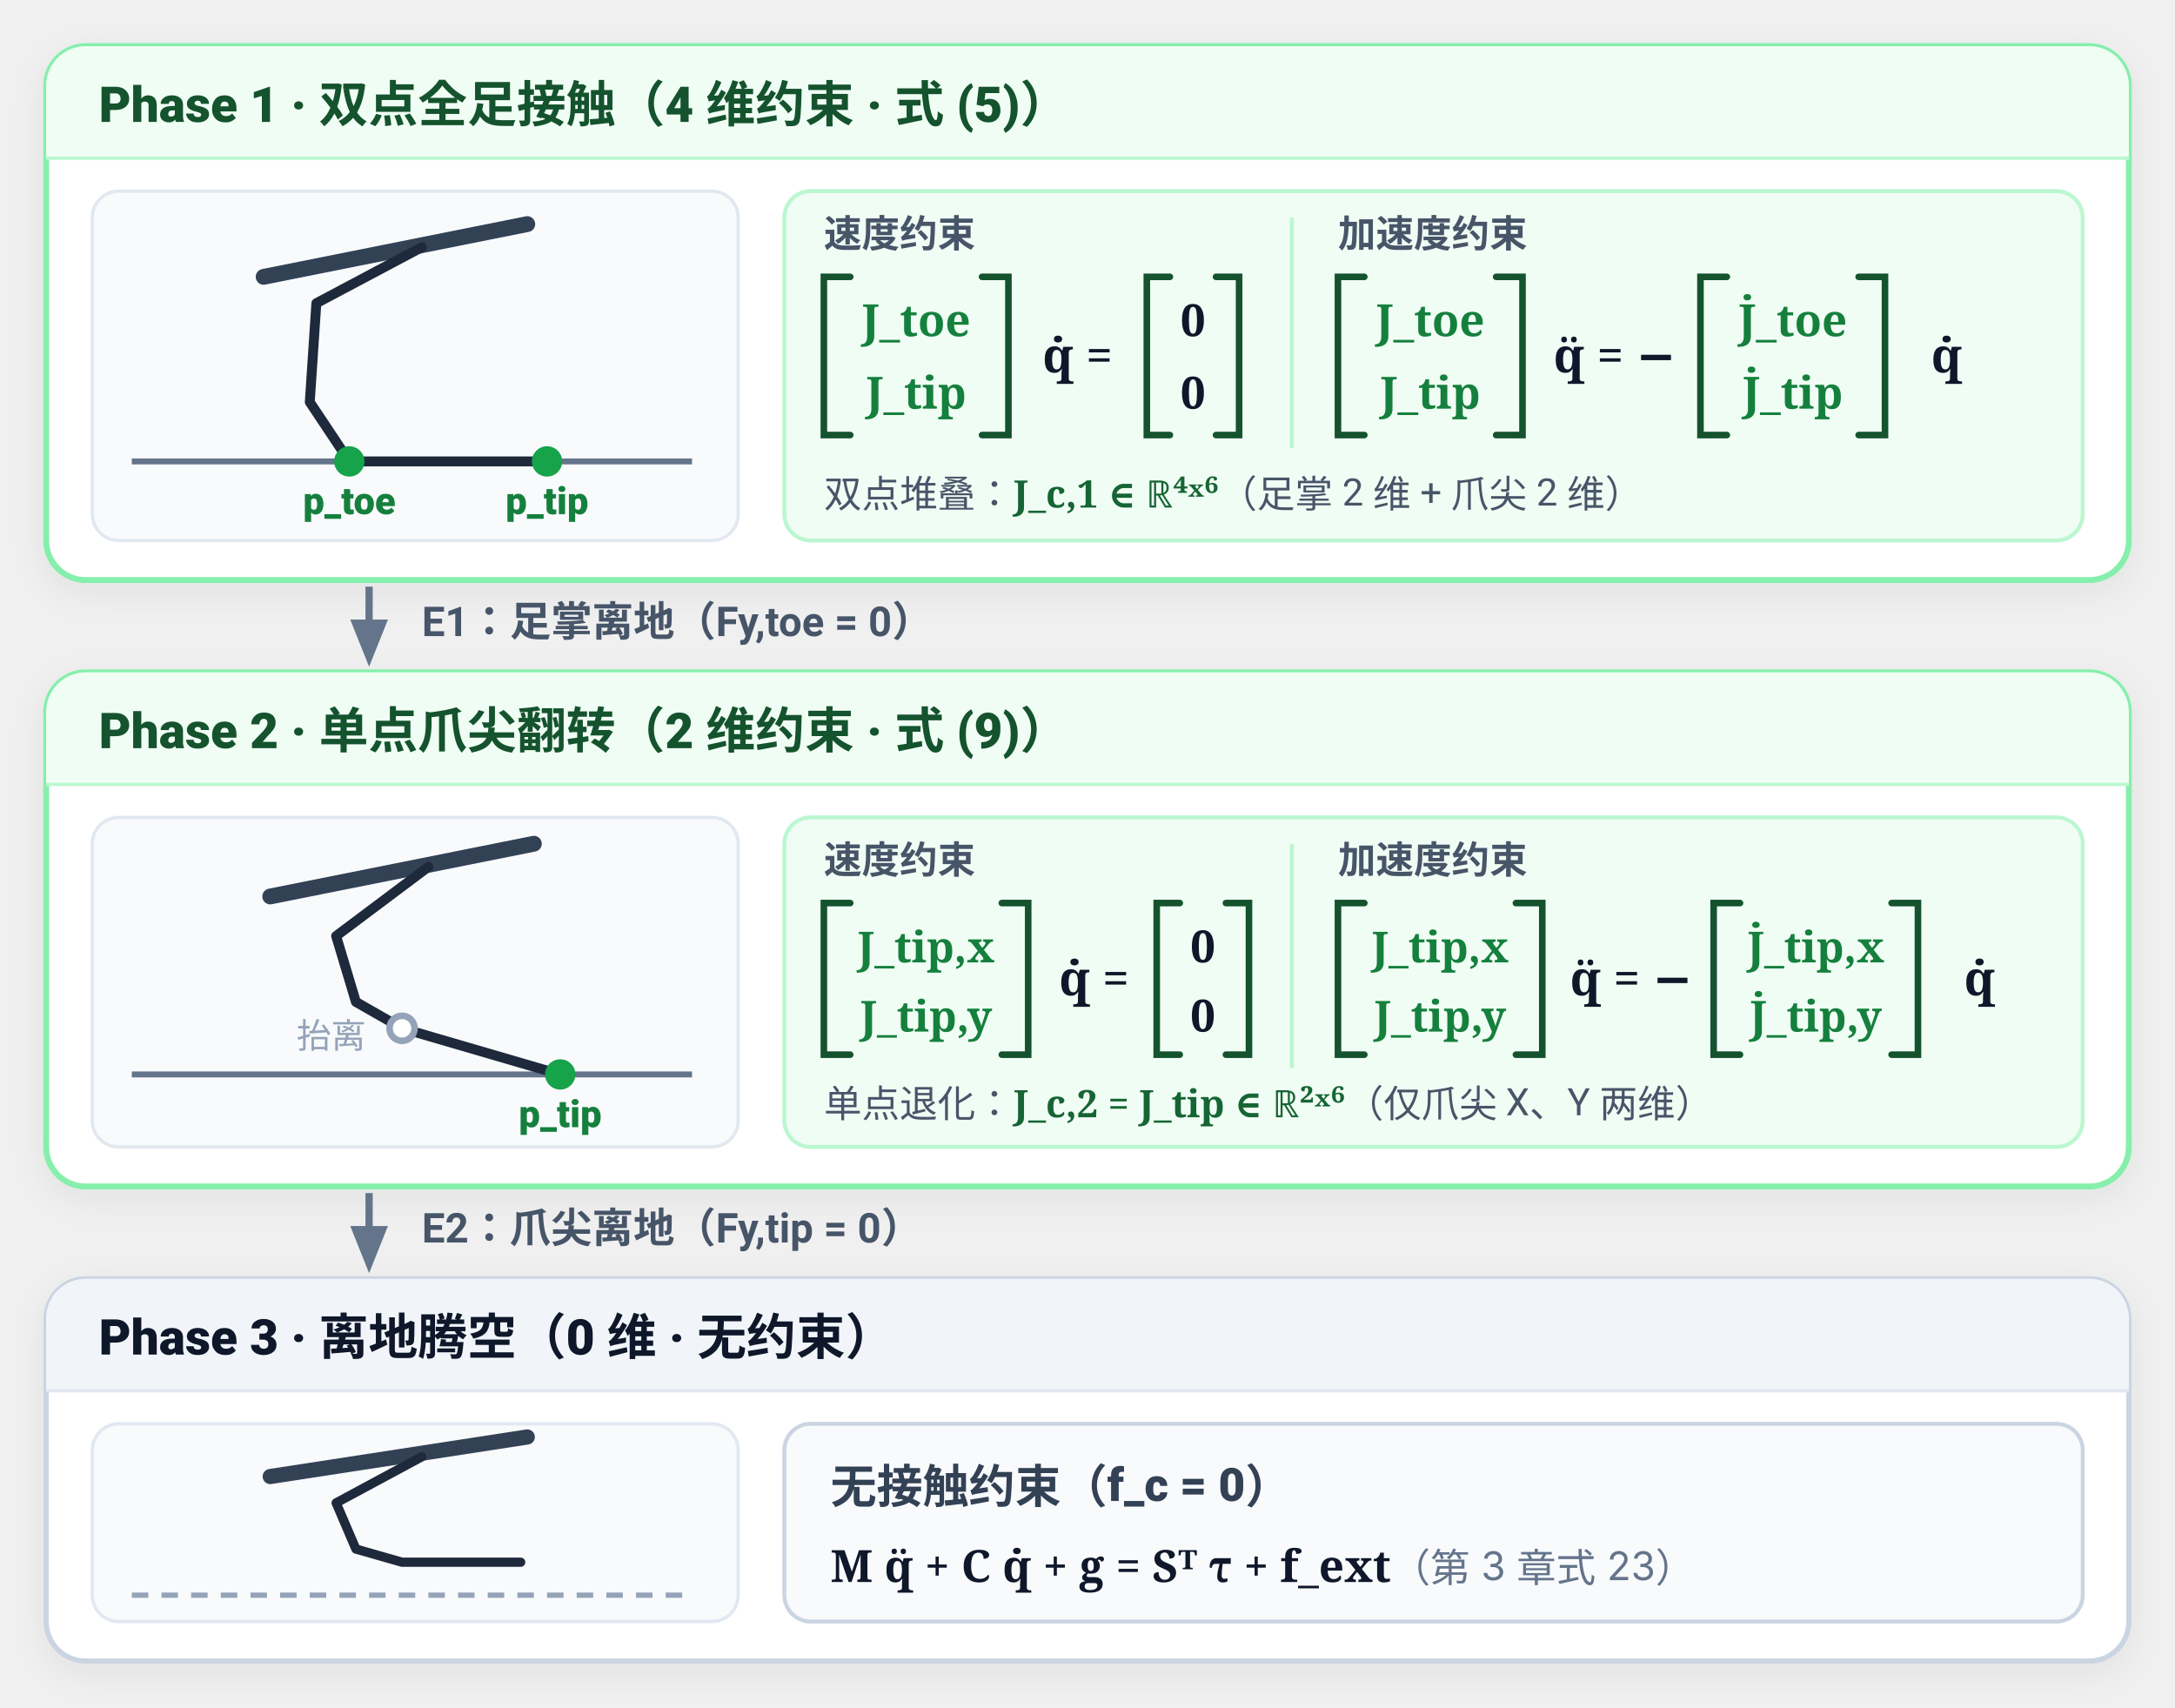
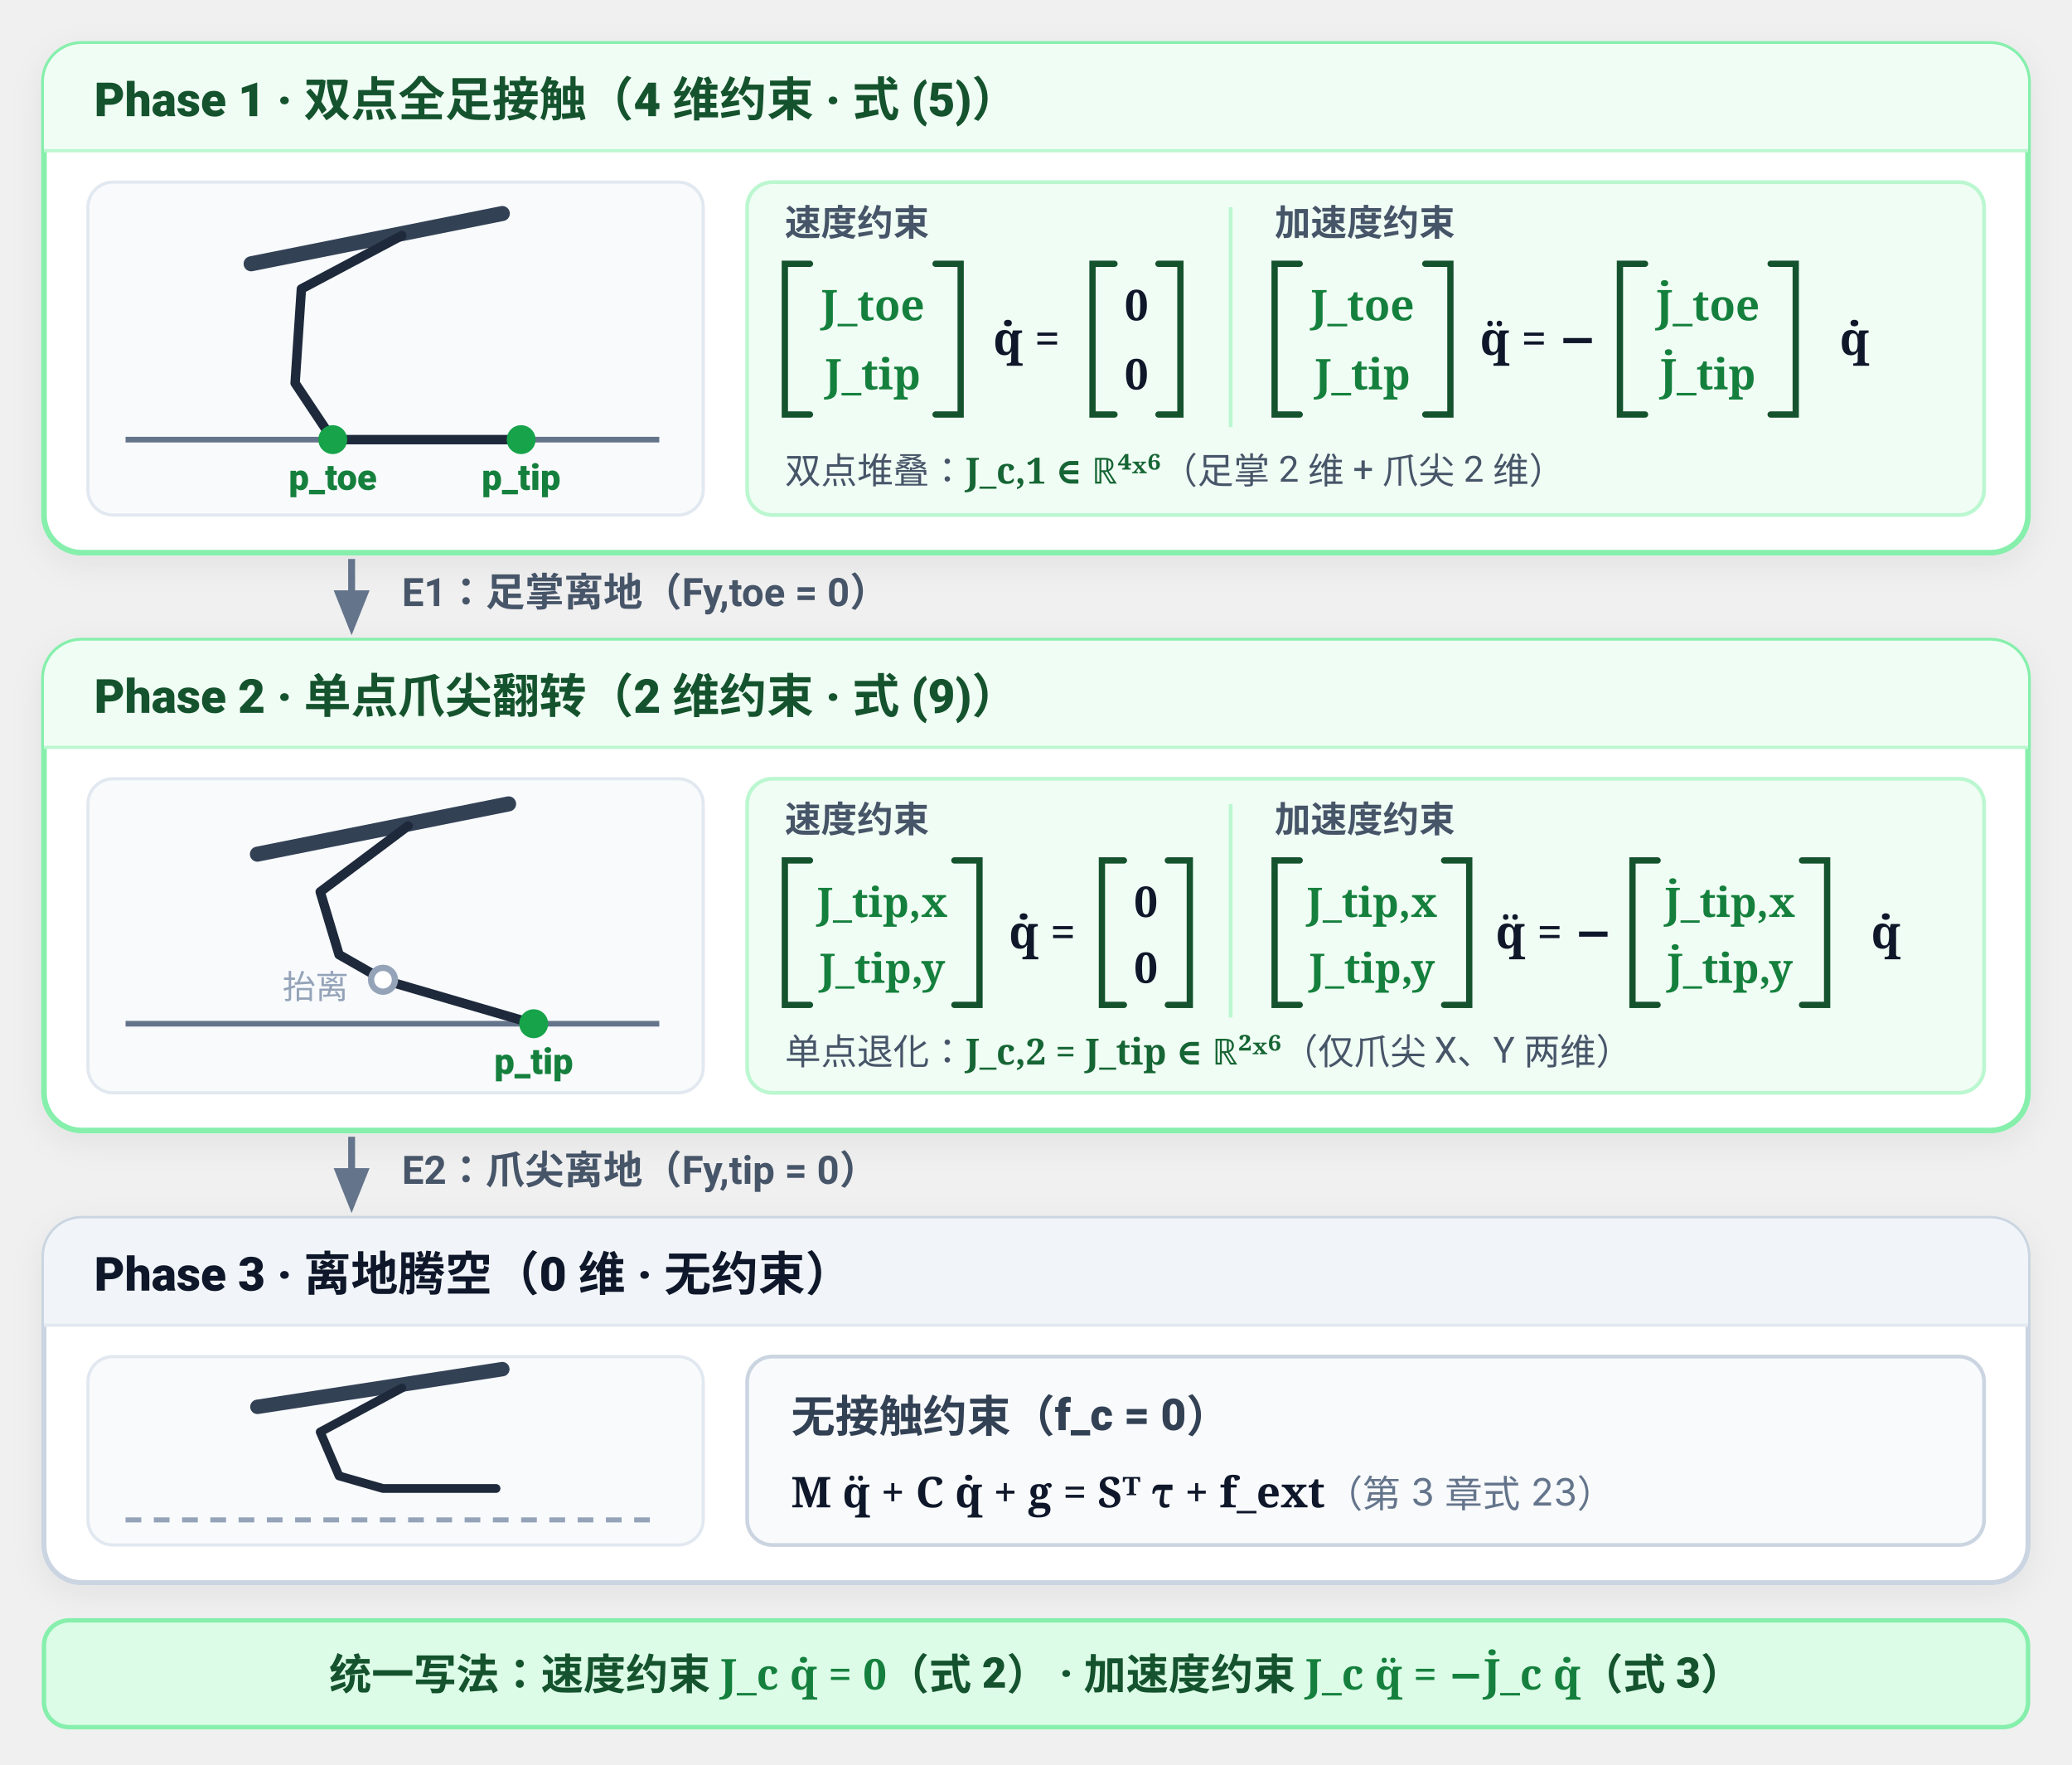
- <svg xmlns="http://www.w3.org/2000/svg" viewBox="0 0 660 518" width="100%" height="auto" style="background:#f8fafc; font-family:-apple-system,BlinkMacSystemFont,'Segoe UI',Roboto,'Helvetica Neue',Arial,sans-serif;">
+ <svg xmlns="http://www.w3.org/2000/svg" viewBox="0 0 660 562" width="100%" height="auto" style="background:#f8fafc; font-family:-apple-system,BlinkMacSystemFont,'Segoe UI',Roboto,'Helvetica Neue',Arial,sans-serif;">
  <defs>
    <filter id="cardShadowCM" x="-4%" y="-4%" width="108%" height="112%" filterUnits="userSpaceOnUse">
      <feDropShadow dx="0" dy="3" stdDeviation="5" flood-opacity="0.06" />
    </filter>
    <marker id="arrSlateCM" viewBox="0 0 10 10" refX="7" refY="5" markerWidth="6.5" markerHeight="6.5" orient="auto-start-reverse">
      <path d="M 0 1 L 10 5 L 0 9 z" fill="#64748b" />
    </marker>
  </defs>
  <g transform="translate(14, 14)">
    <rect width="632" height="162" rx="12" fill="#ffffff" stroke="#86efac" stroke-width="1.8" filter="url(#cardShadowCM)" />
    <rect x="0" y="0" width="632" height="34" rx="12" fill="#f0fdf4" />
    <rect x="0" y="20" width="632" height="14" fill="#f0fdf4" />
    <line x1="0" y1="34" x2="632" y2="34" stroke="#bbf7d0" stroke-width="1" />
    <text x="16" y="23" font-size="15" font-weight="800" fill="#14532d">Phase 1 · 双点全足接触（4 维约束 · 式 (5)）</text>
    <rect x="14" y="44" width="196" height="106" rx="8" fill="#f8fafc" stroke="#e2e8f0" stroke-width="1" />
    <line x1="26" y1="126" x2="196" y2="126" stroke="#64748b" stroke-width="1.8" />
    <line x1="66" y1="70" x2="146" y2="54" stroke="#334155" stroke-width="4.8" stroke-linecap="round" />
    <polyline points="114,61 82,78 80,108 92,126 152,126" fill="none" stroke="#1e293b" stroke-width="3" stroke-linejoin="round" stroke-linecap="round" />
    <circle cx="92" cy="126" r="4.6" fill="#16a34a" />
    <circle cx="152" cy="126" r="4.6" fill="#16a34a" />
    <text x="92" y="142" text-anchor="middle" font-size="11.5" font-weight="800" fill="#15803d">p_toe</text>
    <text x="152" y="142" text-anchor="middle" font-size="11.5" font-weight="800" fill="#15803d">p_tip</text>
    <rect x="224" y="44" width="394" height="106" rx="8" fill="#f0fdf4" stroke="#bbf7d0" stroke-width="1.2" />
    <text x="236" y="61" font-size="11.5" font-weight="700" fill="#475569">速度约束</text>
    <path d="M 244 70 L 236 70 L 236 118 L 244 118" fill="none" stroke="#14532d" stroke-width="2" stroke-linecap="round" />
    <path d="M 284 70 L 292 70 L 292 118 L 284 118" fill="none" stroke="#14532d" stroke-width="2" stroke-linecap="round" />
    <g font-family="ui-serif, Georgia, serif" font-size="13.5" font-weight="800" fill="#15803d" text-anchor="middle">
      <text x="264" y="88">J_toe</text>
      <text x="264" y="110">J_tip</text>
    </g>
    <text x="313" y="99" text-anchor="middle" font-family="ui-serif, Georgia, serif" font-size="14.5" font-weight="700" fill="#0f172a">q̇ =</text>
    <path d="M 341 70 L 334 70 L 334 118 L 341 118" fill="none" stroke="#14532d" stroke-width="2" stroke-linecap="round" />
    <path d="M 355 70 L 362 70 L 362 118 L 355 118" fill="none" stroke="#14532d" stroke-width="2" stroke-linecap="round" />
    <g font-family="ui-serif, Georgia, serif" font-size="13.5" font-weight="800" fill="#0f172a" text-anchor="middle">
      <text x="348" y="88">0</text>
      <text x="348" y="110">0</text>
    </g>
    <line x1="378" y1="52" x2="378" y2="122" stroke="#bbf7d0" stroke-width="1.2" />
    <text x="392" y="61" font-size="11.5" font-weight="700" fill="#475569">加速度约束</text>
    <path d="M 400 70 L 392 70 L 392 118 L 400 118" fill="none" stroke="#14532d" stroke-width="2" stroke-linecap="round" />
    <path d="M 440 70 L 448 70 L 448 118 L 440 118" fill="none" stroke="#14532d" stroke-width="2" stroke-linecap="round" />
    <g font-family="ui-serif, Georgia, serif" font-size="13.5" font-weight="800" fill="#15803d" text-anchor="middle">
      <text x="420" y="88">J_toe</text>
      <text x="420" y="110">J_tip</text>
    </g>
    <text x="476" y="99" text-anchor="middle" font-family="ui-serif, Georgia, serif" font-size="14.5" font-weight="700" fill="#0f172a">q̈ = −</text>
    <path d="M 510 70 L 502 70 L 502 118 L 510 118" fill="none" stroke="#14532d" stroke-width="2" stroke-linecap="round" />
    <path d="M 550 70 L 558 70 L 558 118 L 550 118" fill="none" stroke="#14532d" stroke-width="2" stroke-linecap="round" />
    <g font-family="ui-serif, Georgia, serif" font-size="13.5" font-weight="800" fill="#15803d" text-anchor="middle">
      <text x="530" y="88">J̇_toe</text>
      <text x="530" y="110">J̇_tip</text>
    </g>
    <text x="572" y="99" font-family="ui-serif, Georgia, serif" font-size="14.5" font-weight="700" fill="#0f172a">q̇</text>
    <text x="236" y="140" font-size="11.5" fill="#475569">双点堆叠：<tspan font-family="ui-serif, Georgia, serif" font-weight="700" fill="#166534">J_c,1 ∈ ℝ⁴ˣ⁶</tspan>（足掌 2 维 + 爪尖 2 维）</text>
  </g>
  <line x1="112" y1="178" x2="112" y2="198" stroke="#64748b" stroke-width="2.2" marker-end="url(#arrSlateCM)" />
  <text x="128" y="193" font-size="12.5" font-weight="700" fill="#475569">E1：足掌离地（Fy,toe = 0）</text>
  <g transform="translate(14, 204)">
    <rect width="632" height="156" rx="12" fill="#ffffff" stroke="#86efac" stroke-width="1.8" filter="url(#cardShadowCM)" />
    <rect x="0" y="0" width="632" height="34" rx="12" fill="#f0fdf4" />
    <rect x="0" y="20" width="632" height="14" fill="#f0fdf4" />
    <line x1="0" y1="34" x2="632" y2="34" stroke="#bbf7d0" stroke-width="1" />
    <text x="16" y="23" font-size="15" font-weight="800" fill="#14532d">Phase 2 · 单点爪尖翻转（2 维约束 · 式 (9)）</text>
    <rect x="14" y="44" width="196" height="100" rx="8" fill="#f8fafc" stroke="#e2e8f0" stroke-width="1" />
    <line x1="26" y1="122" x2="196" y2="122" stroke="#64748b" stroke-width="1.8" />
    <line x1="68" y1="68" x2="148" y2="52" stroke="#334155" stroke-width="4.8" stroke-linecap="round" />
    <polyline points="116,59 88,80 94,100 108,108 156,122" fill="none" stroke="#1e293b" stroke-width="3" stroke-linejoin="round" stroke-linecap="round" />
    <circle cx="108" cy="108" r="3.8" fill="#ffffff" stroke="#94a3b8" stroke-width="2" />
    <text x="76" y="114" font-size="10.5" fill="#94a3b8">抬离</text>
    <circle cx="156" cy="122" r="4.6" fill="#16a34a" />
    <text x="156" y="138" text-anchor="middle" font-size="11.5" font-weight="800" fill="#15803d">p_tip</text>
    <rect x="224" y="44" width="394" height="100" rx="8" fill="#f0fdf4" stroke="#bbf7d0" stroke-width="1.2" />
    <text x="236" y="61" font-size="11.5" font-weight="700" fill="#475569">速度约束</text>
    <path d="M 244 70 L 236 70 L 236 116 L 244 116" fill="none" stroke="#14532d" stroke-width="2" stroke-linecap="round" />
    <path d="M 290 70 L 298 70 L 298 116 L 290 116" fill="none" stroke="#14532d" stroke-width="2" stroke-linecap="round" />
    <g font-family="ui-serif, Georgia, serif" font-size="13" font-weight="800" fill="#15803d" text-anchor="middle">
      <text x="267" y="88">J_tip,x</text>
      <text x="267" y="109">J_tip,y</text>
    </g>
    <text x="318" y="98" text-anchor="middle" font-family="ui-serif, Georgia, serif" font-size="14.5" font-weight="700" fill="#0f172a">q̇ =</text>
    <path d="M 344 70 L 337 70 L 337 116 L 344 116" fill="none" stroke="#14532d" stroke-width="2" stroke-linecap="round" />
    <path d="M 358 70 L 365 70 L 365 116 L 358 116" fill="none" stroke="#14532d" stroke-width="2" stroke-linecap="round" />
    <g font-family="ui-serif, Georgia, serif" font-size="13.5" font-weight="800" fill="#0f172a" text-anchor="middle">
      <text x="351" y="88">0</text>
      <text x="351" y="109">0</text>
    </g>
    <line x1="378" y1="52" x2="378" y2="120" stroke="#bbf7d0" stroke-width="1.2" />
    <text x="392" y="61" font-size="11.5" font-weight="700" fill="#475569">加速度约束</text>
    <path d="M 400 70 L 392 70 L 392 116 L 400 116" fill="none" stroke="#14532d" stroke-width="2" stroke-linecap="round" />
    <path d="M 446 70 L 454 70 L 454 116 L 446 116" fill="none" stroke="#14532d" stroke-width="2" stroke-linecap="round" />
    <g font-family="ui-serif, Georgia, serif" font-size="13" font-weight="800" fill="#15803d" text-anchor="middle">
      <text x="423" y="88">J_tip,x</text>
      <text x="423" y="109">J_tip,y</text>
    </g>
    <text x="481" y="98" text-anchor="middle" font-family="ui-serif, Georgia, serif" font-size="14.5" font-weight="700" fill="#0f172a">q̈ = −</text>
    <path d="M 514 70 L 506 70 L 506 116 L 514 116" fill="none" stroke="#14532d" stroke-width="2" stroke-linecap="round" />
    <path d="M 560 70 L 568 70 L 568 116 L 560 116" fill="none" stroke="#14532d" stroke-width="2" stroke-linecap="round" />
    <g font-family="ui-serif, Georgia, serif" font-size="13" font-weight="800" fill="#15803d" text-anchor="middle">
      <text x="537" y="88">J̇_tip,x</text>
      <text x="537" y="109">J̇_tip,y</text>
    </g>
    <text x="582" y="98" font-family="ui-serif, Georgia, serif" font-size="14.5" font-weight="700" fill="#0f172a">q̇</text>
    <text x="236" y="135" font-size="11.5" fill="#475569">单点退化：<tspan font-family="ui-serif, Georgia, serif" font-weight="700" fill="#166534">J_c,2 = J_tip ∈ ℝ²ˣ⁶</tspan>（仅爪尖 X、Y 两维）</text>
  </g>
  <line x1="112" y1="362" x2="112" y2="382" stroke="#64748b" stroke-width="2.2" marker-end="url(#arrSlateCM)" />
  <text x="128" y="377" font-size="12.5" font-weight="700" fill="#475569">E2：爪尖离地（Fy,tip = 0）</text>
  <g transform="translate(14, 388)">
    <rect width="632" height="116" rx="12" fill="#ffffff" stroke="#cbd5e1" stroke-width="1.6" filter="url(#cardShadowCM)" />
    <rect x="0" y="0" width="632" height="34" rx="12" fill="#f1f5f9" />
    <rect x="0" y="20" width="632" height="14" fill="#f1f5f9" />
    <line x1="0" y1="34" x2="632" y2="34" stroke="#e2e8f0" stroke-width="1" />
    <text x="16" y="23" font-size="15" font-weight="800" fill="#0f172a">Phase 3 · 离地腾空（0 维 · 无约束）</text>
    <rect x="14" y="44" width="196" height="60" rx="8" fill="#f8fafc" stroke="#e2e8f0" stroke-width="1" />
    <line x1="26" y1="96" x2="196" y2="96" stroke="#94a3b8" stroke-width="1.6" stroke-dasharray="5,4" />
    <line x1="68" y1="60" x2="146" y2="48" stroke="#334155" stroke-width="4.6" stroke-linecap="round" />
    <polyline points="114,54 88,68 94,82 108,86 144,86" fill="none" stroke="#1e293b" stroke-width="2.8" stroke-linejoin="round" stroke-linecap="round" />
    <rect x="224" y="44" width="394" height="60" rx="8" fill="#f8fafc" stroke="#cbd5e1" stroke-width="1.2" />
    <text x="238" y="68" font-size="14" font-weight="800" fill="#334155">无接触约束（f_c = 0）</text>
    <text x="238" y="92" font-size="13.5" font-weight="700" fill="#0f172a" font-family="ui-serif, Georgia, serif">M q̈ + C q̇ + g = Sᵀ τ + f_ext<tspan font-family="-apple-system,sans-serif" font-size="12" font-weight="400" fill="#64748b">（第 3 章式 23）</tspan>
    </text>
  </g>
+   <rect x="14" y="516" width="632" height="34" rx="8" fill="#dcfce7" stroke="#86efac" stroke-width="1.4" />
+   <text x="330" y="538" text-anchor="middle" font-size="13.5" font-weight="800" fill="#14532d">统一写法：速度约束 <tspan font-family="ui-serif, Georgia, serif" fill="#15803d">J_c q̇ = 0</tspan>（式 2）   ·   加速度约束 <tspan font-family="ui-serif, Georgia, serif" fill="#15803d">J_c q̈ = −J̇_c q̇</tspan>（式 3）</text>
</svg>
